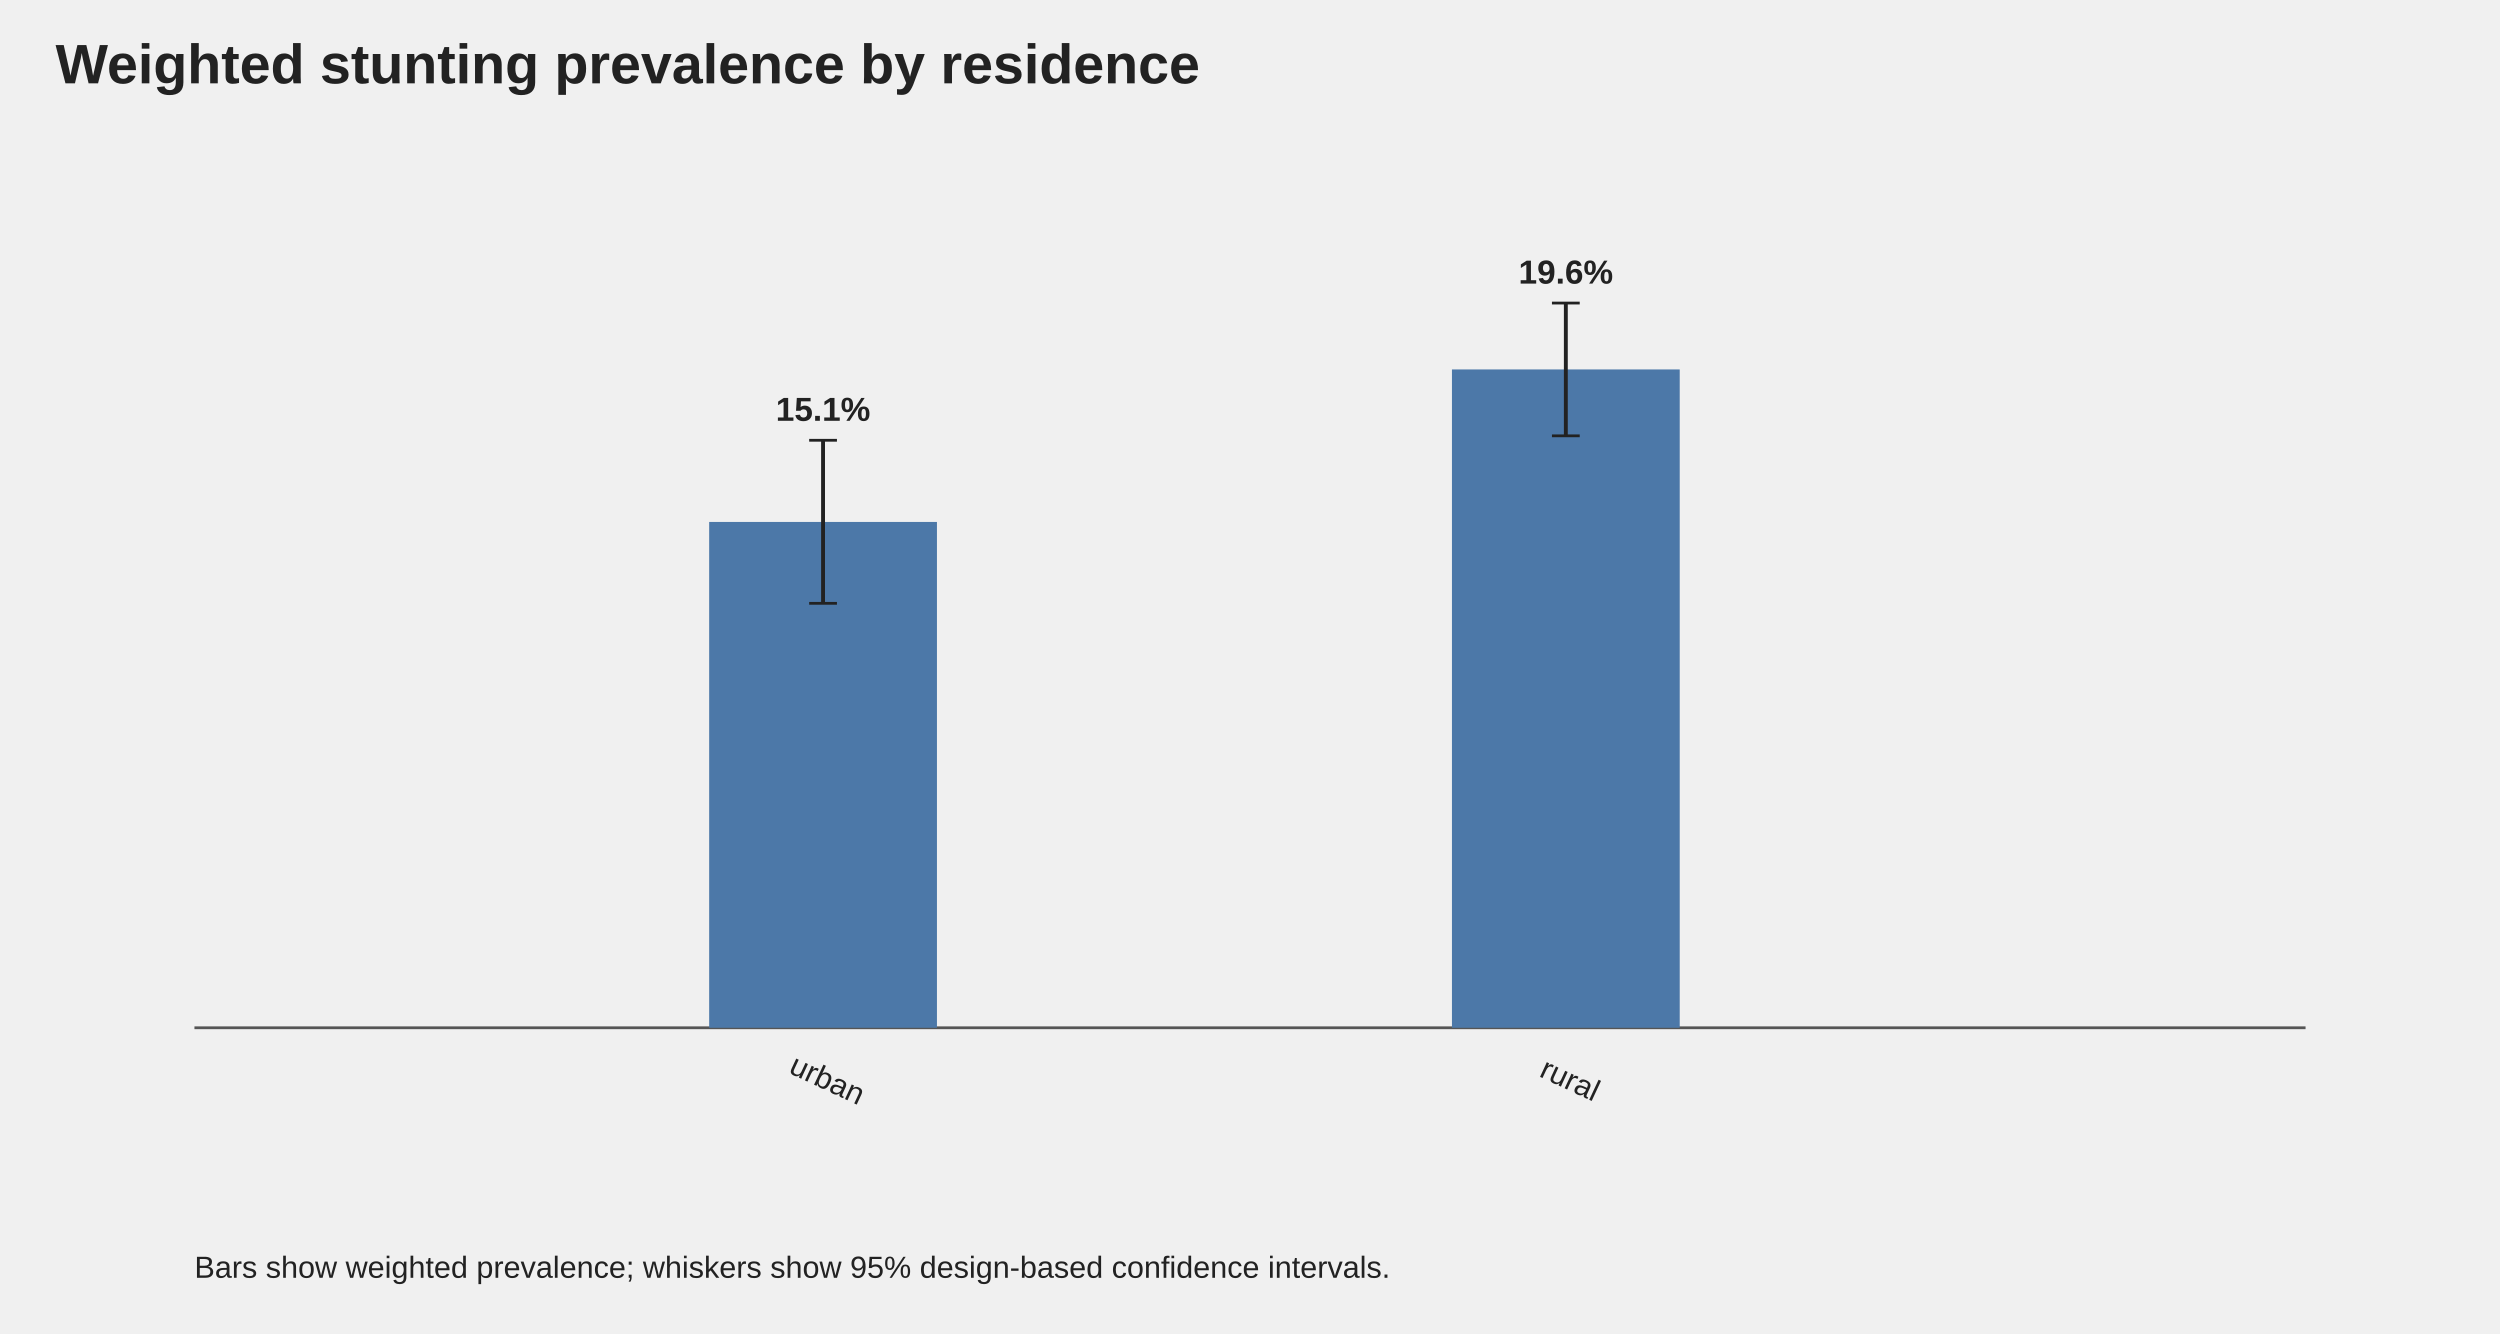
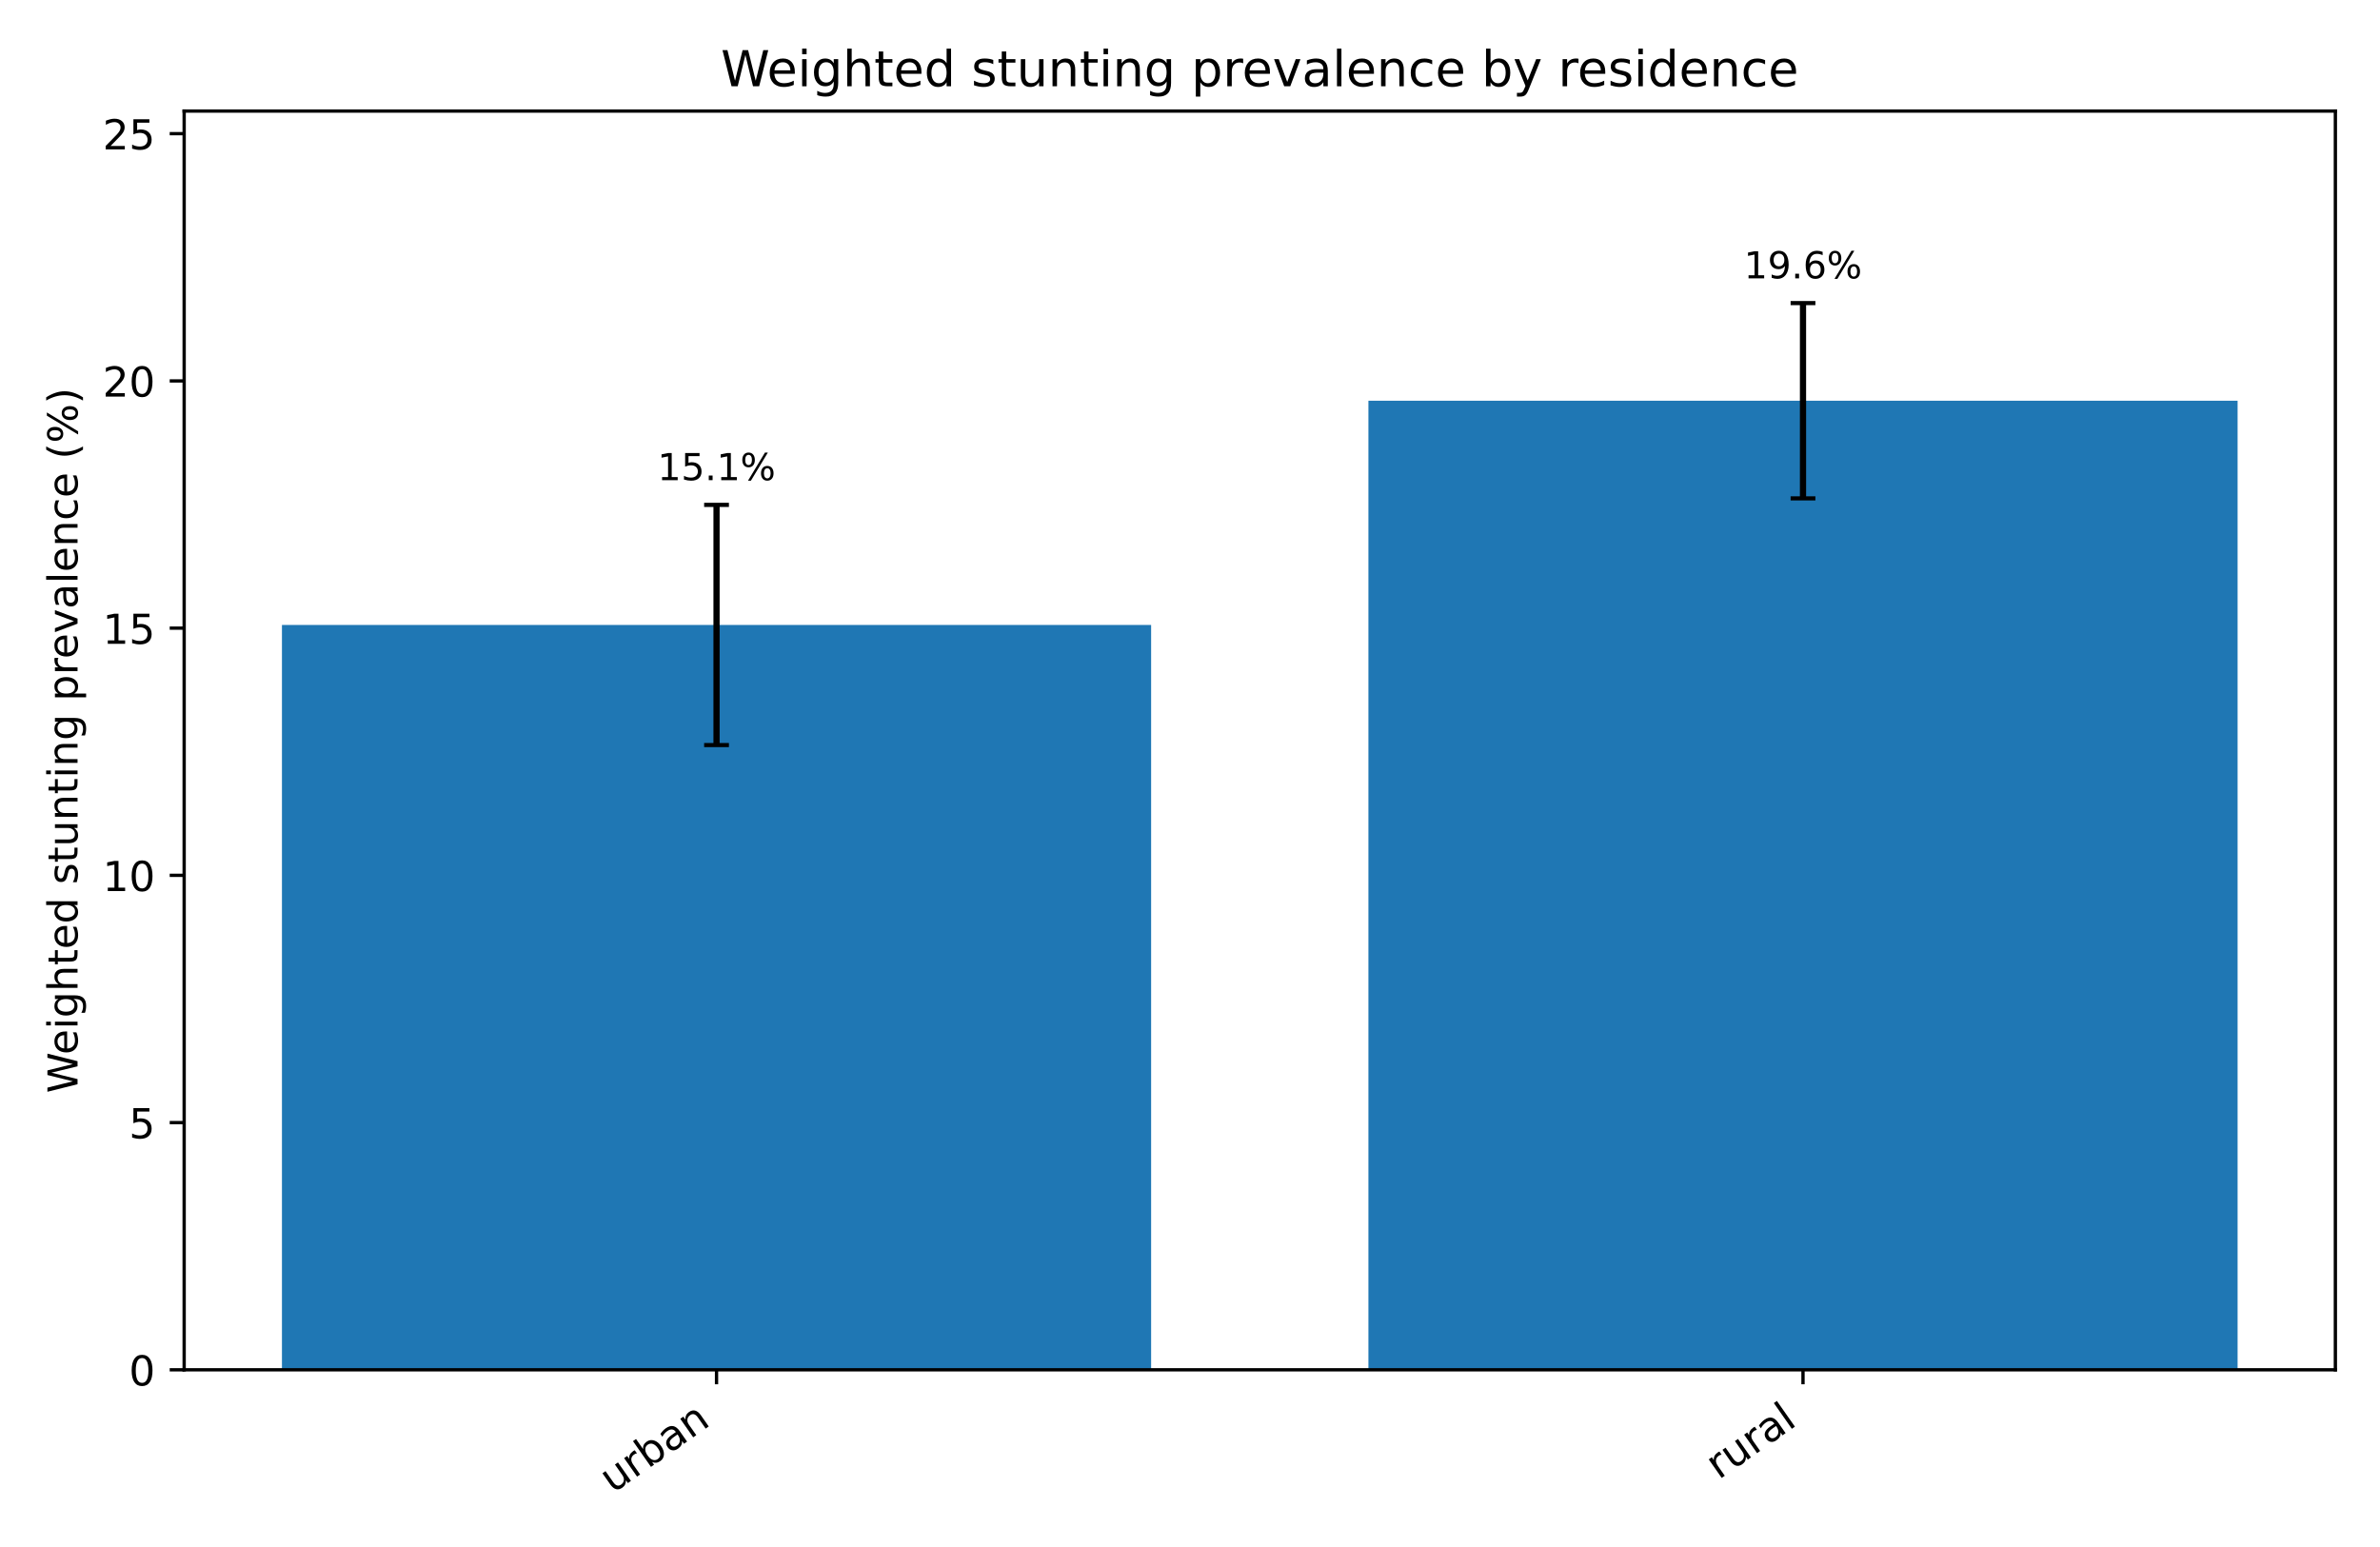
- <svg xmlns="http://www.w3.org/2000/svg" width="900" height="480" viewBox="0 0 900 480">
-   <style>text{font-family:Arial,sans-serif;fill:#222}.t{font-size:20px;font-weight:700}.l{font-size:11px}.v{font-size:12px;font-weight:600}</style>
-   <text x="20" y="30" class="t">Weighted stunting prevalence by residence</text>
-   <line x1="70" y1="370" x2="830" y2="370" stroke="#555" />
-   <rect x="255.3" y="187.9" width="82.0" height="182.1" fill="#4C78A8" />
-   <line x1="296.3" y1="217.2" x2="296.3" y2="158.5" stroke="#222" stroke-width="1.4" />
-   <line x1="291.3" y1="217.2" x2="301.3" y2="217.2" stroke="#222" />
-   <line x1="291.3" y1="158.5" x2="301.3" y2="158.5" stroke="#222" />
-   <text x="296.3" y="151.5" text-anchor="middle" class="v">15.1%</text>
-   <text x="296.3" y="392" text-anchor="middle" class="l" transform="rotate(25 296.3 392)">urban</text>
-   <rect x="522.7" y="133.0" width="82.0" height="237.0" fill="#4C78A8" />
-   <line x1="563.7" y1="156.9" x2="563.7" y2="109.1" stroke="#222" stroke-width="1.4" />
-   <line x1="558.7" y1="156.9" x2="568.7" y2="156.9" stroke="#222" />
-   <line x1="558.7" y1="109.1" x2="568.7" y2="109.1" stroke="#222" />
-   <text x="563.7" y="102.1" text-anchor="middle" class="v">19.6%</text>
-   <text x="563.7" y="392" text-anchor="middle" class="l" transform="rotate(25 563.7 392)">rural</text>
-   <text x="70" y="460" class="l">Bars show weighted prevalence; whiskers show 95% design-based confidence intervals.</text>
+ <svg xmlns="http://www.w3.org/2000/svg" xmlns:xlink="http://www.w3.org/1999/xlink" width="576pt" height="374.4pt" viewBox="0 0 576 374.4" version="1.1">
+   <defs>
+     <style type="text/css">*{stroke-linejoin: round; stroke-linecap: butt}</style>
+   </defs>
+   <g id="figure_1">
+     <g id="patch_1">
+       <path d="M 0 374.4  L 576 374.4  L 576 0  L 0 0  z " style="fill: #ffffff" />
+     </g>
+     <g id="axes_1">
+       <g id="patch_2">
+         <path d="M 44.57 331.514  L 565.2 331.514  L 565.2 26.88  L 44.57 26.88  z " style="fill: #ffffff" />
+       </g>
+       <g id="patch_3">
+         <path d="M 68.235 331.514  L 278.591 331.514  L 278.591 151.254  L 68.235 151.254  z " clip-path="url(#p4f573db4df)" style="fill: #1f77b4" />
+       </g>
+       <g id="patch_4">
+         <path d="M 331.179 331.514  L 541.535 331.514  L 541.535 96.979  L 331.179 96.979  z " clip-path="url(#p4f573db4df)" style="fill: #1f77b4" />
+       </g>
+       <g id="matplotlib.axis_1">
+         <g id="xtick_1">
+           <g id="line2d_1">
+             <defs>
+               <path id="m2571a220c2" d="M 0 0  L 0 3.5  " style="stroke: #000000; stroke-width: 0.8" />
+             </defs>
+             <g>
+               <use xlink:href="#m2571a220c2" x="173.413" y="331.514" style="stroke: #000000; stroke-width: 0.8" />
+             </g>
+           </g>
+           <g id="text_1">
+             <g transform="translate(148.2495 361.5228) rotate(-35) scale(0.1 -0.1)">
+               <defs>
+                 <path id="DejaVuSans-75" d="M 544 1381  L 544 3500  L 1119 3500  L 1119 1403  Q 1119 906 1312 657  Q 1506 409 1894 409  Q 2359 409 2629 706  Q 2900 1003 2900 1516  L 2900 3500  L 3475 3500  L 3475 0  L 2900 0  L 2900 538  Q 2691 219 2414 64  Q 2138 -91 1772 -91  Q 1169 -91 856 284  Q 544 659 544 1381  z M 1991 3584  L 1991 3584  z " transform="scale(0.015625)" />
+                 <path id="DejaVuSans-72" d="M 2631 2963  Q 2534 3019 2420 3045  Q 2306 3072 2169 3072  Q 1681 3072 1420 2755  Q 1159 2438 1159 1844  L 1159 0  L 581 0  L 581 3500  L 1159 3500  L 1159 2956  Q 1341 3275 1631 3429  Q 1922 3584 2338 3584  Q 2397 3584 2469 3576  Q 2541 3569 2628 3553  L 2631 2963  z " transform="scale(0.015625)" />
+                 <path id="DejaVuSans-62" d="M 3116 1747  Q 3116 2381 2855 2742  Q 2594 3103 2138 3103  Q 1681 3103 1420 2742  Q 1159 2381 1159 1747  Q 1159 1113 1420 752  Q 1681 391 2138 391  Q 2594 391 2855 752  Q 3116 1113 3116 1747  z M 1159 2969  Q 1341 3281 1617 3432  Q 1894 3584 2278 3584  Q 2916 3584 3314 3078  Q 3713 2572 3713 1747  Q 3713 922 3314 415  Q 2916 -91 2278 -91  Q 1894 -91 1617 61  Q 1341 213 1159 525  L 1159 0  L 581 0  L 581 4863  L 1159 4863  L 1159 2969  z " transform="scale(0.015625)" />
+                 <path id="DejaVuSans-61" d="M 2194 1759  Q 1497 1759 1228 1600  Q 959 1441 959 1056  Q 959 750 1161 570  Q 1363 391 1709 391  Q 2188 391 2477 730  Q 2766 1069 2766 1631  L 2766 1759  L 2194 1759  z M 3341 1997  L 3341 0  L 2766 0  L 2766 531  Q 2569 213 2275 61  Q 1981 -91 1556 -91  Q 1019 -91 701 211  Q 384 513 384 1019  Q 384 1609 779 1909  Q 1175 2209 1959 2209  L 2766 2209  L 2766 2266  Q 2766 2663 2505 2880  Q 2244 3097 1772 3097  Q 1472 3097 1187 3025  Q 903 2953 641 2809  L 641 3341  Q 956 3463 1253 3523  Q 1550 3584 1831 3584  Q 2591 3584 2966 3190  Q 3341 2797 3341 1997  z " transform="scale(0.015625)" />
+                 <path id="DejaVuSans-6e" d="M 3513 2113  L 3513 0  L 2938 0  L 2938 2094  Q 2938 2591 2744 2837  Q 2550 3084 2163 3084  Q 1697 3084 1428 2787  Q 1159 2491 1159 1978  L 1159 0  L 581 0  L 581 3500  L 1159 3500  L 1159 2956  Q 1366 3272 1645 3428  Q 1925 3584 2291 3584  Q 2894 3584 3203 3211  Q 3513 2838 3513 2113  z " transform="scale(0.015625)" />
+               </defs>
+               <use xlink:href="#DejaVuSans-75" />
+               <use xlink:href="#DejaVuSans-72" transform="translate(63.37891 0)" />
+               <use xlink:href="#DejaVuSans-62" transform="translate(104.4922 0)" />
+               <use xlink:href="#DejaVuSans-61" transform="translate(167.9688 0)" />
+               <use xlink:href="#DejaVuSans-6e" transform="translate(229.248 0)" />
+             </g>
+           </g>
+         </g>
+         <g id="xtick_2">
+           <g id="line2d_2">
+             <g>
+               <use xlink:href="#m2571a220c2" x="436.357" y="331.514" style="stroke: #000000; stroke-width: 0.8" />
+             </g>
+           </g>
+           <g id="text_2">
+             <g transform="translate(415.9424 358.1978) rotate(-35) scale(0.1 -0.1)">
+               <defs>
+                 <path id="DejaVuSans-6c" d="M 603 4863  L 1178 4863  L 1178 0  L 603 0  L 603 4863  z " transform="scale(0.015625)" />
+               </defs>
+               <use xlink:href="#DejaVuSans-72" />
+               <use xlink:href="#DejaVuSans-75" transform="translate(41.11328 0)" />
+               <use xlink:href="#DejaVuSans-72" transform="translate(104.4922 0)" />
+               <use xlink:href="#DejaVuSans-61" transform="translate(145.6055 0)" />
+               <use xlink:href="#DejaVuSans-6c" transform="translate(206.8848 0)" />
+             </g>
+           </g>
+         </g>
+       </g>
+       <g id="matplotlib.axis_2">
+         <g id="ytick_1">
+           <g id="line2d_3">
+             <defs>
+               <path id="m5bd4060af0" d="M 0 0  L -3.5 0  " style="stroke: #000000; stroke-width: 0.8" />
+             </defs>
+             <g>
+               <use xlink:href="#m5bd4060af0" x="44.57" y="331.514" style="stroke: #000000; stroke-width: 0.8" />
+             </g>
+           </g>
+           <g id="text_3">
+             <g transform="translate(31.2075 335.3134) scale(0.1 -0.1)">
+               <defs>
+                 <path id="DejaVuSans-30" d="M 2034 4250  Q 1547 4250 1301 3770  Q 1056 3291 1056 2328  Q 1056 1369 1301 889  Q 1547 409 2034 409  Q 2525 409 2770 889  Q 3016 1369 3016 2328  Q 3016 3291 2770 3770  Q 2525 4250 2034 4250  z M 2034 4750  Q 2819 4750 3233 4129  Q 3647 3509 3647 2328  Q 3647 1150 3233 529  Q 2819 -91 2034 -91  Q 1250 -91 836 529  Q 422 1150 422 2328  Q 422 3509 836 4129  Q 1250 4750 2034 4750  z " transform="scale(0.015625)" />
+               </defs>
+               <use xlink:href="#DejaVuSans-30" />
+             </g>
+           </g>
+         </g>
+         <g id="ytick_2">
+           <g id="line2d_4">
+             <g>
+               <use xlink:href="#m5bd4060af0" x="44.57" y="271.682" style="stroke: #000000; stroke-width: 0.8" />
+             </g>
+           </g>
+           <g id="text_4">
+             <g transform="translate(31.2075 275.4808) scale(0.1 -0.1)">
+               <defs>
+                 <path id="DejaVuSans-35" d="M 691 4666  L 3169 4666  L 3169 4134  L 1269 4134  L 1269 2991  Q 1406 3038 1543 3061  Q 1681 3084 1819 3084  Q 2600 3084 3056 2656  Q 3513 2228 3513 1497  Q 3513 744 3044 326  Q 2575 -91 1722 -91  Q 1428 -91 1123 -41  Q 819 9 494 109  L 494 744  Q 775 591 1075 516  Q 1375 441 1709 441  Q 2250 441 2565 725  Q 2881 1009 2881 1497  Q 2881 1984 2565 2268  Q 2250 2553 1709 2553  Q 1456 2553 1204 2497  Q 953 2441 691 2322  L 691 4666  z " transform="scale(0.015625)" />
+               </defs>
+               <use xlink:href="#DejaVuSans-35" />
+             </g>
+           </g>
+         </g>
+         <g id="ytick_3">
+           <g id="line2d_5">
+             <g>
+               <use xlink:href="#m5bd4060af0" x="44.57" y="211.849" style="stroke: #000000; stroke-width: 0.8" />
+             </g>
+           </g>
+           <g id="text_5">
+             <g transform="translate(24.845 215.6482) scale(0.1 -0.1)">
+               <defs>
+                 <path id="DejaVuSans-31" d="M 794 531  L 1825 531  L 1825 4091  L 703 3866  L 703 4441  L 1819 4666  L 2450 4666  L 2450 531  L 3481 531  L 3481 0  L 794 0  L 794 531  z " transform="scale(0.015625)" />
+               </defs>
+               <use xlink:href="#DejaVuSans-31" />
+               <use xlink:href="#DejaVuSans-30" transform="translate(63.62305 0)" />
+             </g>
+           </g>
+         </g>
+         <g id="ytick_4">
+           <g id="line2d_6">
+             <g>
+               <use xlink:href="#m5bd4060af0" x="44.57" y="152.016" style="stroke: #000000; stroke-width: 0.8" />
+             </g>
+           </g>
+           <g id="text_6">
+             <g transform="translate(24.845 155.8156) scale(0.1 -0.1)">
+               <use xlink:href="#DejaVuSans-31" />
+               <use xlink:href="#DejaVuSans-35" transform="translate(63.62305 0)" />
+             </g>
+           </g>
+         </g>
+         <g id="ytick_5">
+           <g id="line2d_7">
+             <g>
+               <use xlink:href="#m5bd4060af0" x="44.57" y="92.184" style="stroke: #000000; stroke-width: 0.8" />
+             </g>
+           </g>
+           <g id="text_7">
+             <g transform="translate(24.845 95.98295) scale(0.1 -0.1)">
+               <defs>
+                 <path id="DejaVuSans-32" d="M 1228 531  L 3431 531  L 3431 0  L 469 0  L 469 531  Q 828 903 1448 1529  Q 2069 2156 2228 2338  Q 2531 2678 2651 2914  Q 2772 3150 2772 3378  Q 2772 3750 2511 3984  Q 2250 4219 1831 4219  Q 1534 4219 1204 4116  Q 875 4013 500 3803  L 500 4441  Q 881 4594 1212 4672  Q 1544 4750 1819 4750  Q 2544 4750 2975 4387  Q 3406 4025 3406 3419  Q 3406 3131 3298 2873  Q 3191 2616 2906 2266  Q 2828 2175 2409 1742  Q 1991 1309 1228 531  z " transform="scale(0.015625)" />
+               </defs>
+               <use xlink:href="#DejaVuSans-32" />
+               <use xlink:href="#DejaVuSans-30" transform="translate(63.62305 0)" />
+             </g>
+           </g>
+         </g>
+         <g id="ytick_6">
+           <g id="line2d_8">
+             <g>
+               <use xlink:href="#m5bd4060af0" x="44.57" y="32.351" style="stroke: #000000; stroke-width: 0.8" />
+             </g>
+           </g>
+           <g id="text_8">
+             <g transform="translate(24.845 36.15033) scale(0.1 -0.1)">
+               <use xlink:href="#DejaVuSans-32" />
+               <use xlink:href="#DejaVuSans-35" transform="translate(63.62305 0)" />
+             </g>
+           </g>
+         </g>
+         <g id="text_9">
+           <g transform="translate(18.76531 264.558) rotate(-90) scale(0.1 -0.1)">
+             <defs>
+               <path id="DejaVuSans-57" d="M 213 4666  L 850 4666  L 1831 722  L 2809 4666  L 3519 4666  L 4500 722  L 5478 4666  L 6119 4666  L 4947 0  L 4153 0  L 3169 4050  L 2175 0  L 1381 0  L 213 4666  z " transform="scale(0.015625)" />
+               <path id="DejaVuSans-65" d="M 3597 1894  L 3597 1613  L 953 1613  Q 991 1019 1311 708  Q 1631 397 2203 397  Q 2534 397 2845 478  Q 3156 559 3463 722  L 3463 178  Q 3153 47 2828 -22  Q 2503 -91 2169 -91  Q 1331 -91 842 396  Q 353 884 353 1716  Q 353 2575 817 3079  Q 1281 3584 2069 3584  Q 2775 3584 3186 3129  Q 3597 2675 3597 1894  z M 3022 2063  Q 3016 2534 2758 2815  Q 2500 3097 2075 3097  Q 1594 3097 1305 2825  Q 1016 2553 972 2059  L 3022 2063  z " transform="scale(0.015625)" />
+               <path id="DejaVuSans-69" d="M 603 3500  L 1178 3500  L 1178 0  L 603 0  L 603 3500  z M 603 4863  L 1178 4863  L 1178 4134  L 603 4134  L 603 4863  z " transform="scale(0.015625)" />
+               <path id="DejaVuSans-67" d="M 2906 1791  Q 2906 2416 2648 2759  Q 2391 3103 1925 3103  Q 1463 3103 1205 2759  Q 947 2416 947 1791  Q 947 1169 1205 825  Q 1463 481 1925 481  Q 2391 481 2648 825  Q 2906 1169 2906 1791  z M 3481 434  Q 3481 -459 3084 -895  Q 2688 -1331 1869 -1331  Q 1566 -1331 1297 -1286  Q 1028 -1241 775 -1147  L 775 -588  Q 1028 -725 1275 -790  Q 1522 -856 1778 -856  Q 2344 -856 2625 -561  Q 2906 -266 2906 331  L 2906 616  Q 2728 306 2450 153  Q 2172 0 1784 0  Q 1141 0 747 490  Q 353 981 353 1791  Q 353 2603 747 3093  Q 1141 3584 1784 3584  Q 2172 3584 2450 3431  Q 2728 3278 2906 2969  L 2906 3500  L 3481 3500  L 3481 434  z " transform="scale(0.015625)" />
+               <path id="DejaVuSans-68" d="M 3513 2113  L 3513 0  L 2938 0  L 2938 2094  Q 2938 2591 2744 2837  Q 2550 3084 2163 3084  Q 1697 3084 1428 2787  Q 1159 2491 1159 1978  L 1159 0  L 581 0  L 581 4863  L 1159 4863  L 1159 2956  Q 1366 3272 1645 3428  Q 1925 3584 2291 3584  Q 2894 3584 3203 3211  Q 3513 2838 3513 2113  z " transform="scale(0.015625)" />
+               <path id="DejaVuSans-74" d="M 1172 4494  L 1172 3500  L 2356 3500  L 2356 3053  L 1172 3053  L 1172 1153  Q 1172 725 1289 603  Q 1406 481 1766 481  L 2356 481  L 2356 0  L 1766 0  Q 1100 0 847 248  Q 594 497 594 1153  L 594 3053  L 172 3053  L 172 3500  L 594 3500  L 594 4494  L 1172 4494  z " transform="scale(0.015625)" />
+               <path id="DejaVuSans-64" d="M 2906 2969  L 2906 4863  L 3481 4863  L 3481 0  L 2906 0  L 2906 525  Q 2725 213 2448 61  Q 2172 -91 1784 -91  Q 1150 -91 751 415  Q 353 922 353 1747  Q 353 2572 751 3078  Q 1150 3584 1784 3584  Q 2172 3584 2448 3432  Q 2725 3281 2906 2969  z M 947 1747  Q 947 1113 1208 752  Q 1469 391 1925 391  Q 2381 391 2643 752  Q 2906 1113 2906 1747  Q 2906 2381 2643 2742  Q 2381 3103 1925 3103  Q 1469 3103 1208 2742  Q 947 2381 947 1747  z " transform="scale(0.015625)" />
+               <path id="DejaVuSans-20" transform="scale(0.015625)" />
+               <path id="DejaVuSans-73" d="M 2834 3397  L 2834 2853  Q 2591 2978 2328 3040  Q 2066 3103 1784 3103  Q 1356 3103 1142 2972  Q 928 2841 928 2578  Q 928 2378 1081 2264  Q 1234 2150 1697 2047  L 1894 2003  Q 2506 1872 2764 1633  Q 3022 1394 3022 966  Q 3022 478 2636 193  Q 2250 -91 1575 -91  Q 1294 -91 989 -36  Q 684 19 347 128  L 347 722  Q 666 556 975 473  Q 1284 391 1588 391  Q 1994 391 2212 530  Q 2431 669 2431 922  Q 2431 1156 2273 1281  Q 2116 1406 1581 1522  L 1381 1569  Q 847 1681 609 1914  Q 372 2147 372 2553  Q 372 3047 722 3315  Q 1072 3584 1716 3584  Q 2034 3584 2315 3537  Q 2597 3491 2834 3397  z " transform="scale(0.015625)" />
+               <path id="DejaVuSans-70" d="M 1159 525  L 1159 -1331  L 581 -1331  L 581 3500  L 1159 3500  L 1159 2969  Q 1341 3281 1617 3432  Q 1894 3584 2278 3584  Q 2916 3584 3314 3078  Q 3713 2572 3713 1747  Q 3713 922 3314 415  Q 2916 -91 2278 -91  Q 1894 -91 1617 61  Q 1341 213 1159 525  z M 3116 1747  Q 3116 2381 2855 2742  Q 2594 3103 2138 3103  Q 1681 3103 1420 2742  Q 1159 2381 1159 1747  Q 1159 1113 1420 752  Q 1681 391 2138 391  Q 2594 391 2855 752  Q 3116 1113 3116 1747  z " transform="scale(0.015625)" />
+               <path id="DejaVuSans-76" d="M 191 3500  L 800 3500  L 1894 563  L 2988 3500  L 3597 3500  L 2284 0  L 1503 0  L 191 3500  z " transform="scale(0.015625)" />
+               <path id="DejaVuSans-63" d="M 3122 3366  L 3122 2828  Q 2878 2963 2633 3030  Q 2388 3097 2138 3097  Q 1578 3097 1268 2742  Q 959 2388 959 1747  Q 959 1106 1268 751  Q 1578 397 2138 397  Q 2388 397 2633 464  Q 2878 531 3122 666  L 3122 134  Q 2881 22 2623 -34  Q 2366 -91 2075 -91  Q 1284 -91 818 406  Q 353 903 353 1747  Q 353 2603 823 3093  Q 1294 3584 2113 3584  Q 2378 3584 2631 3529  Q 2884 3475 3122 3366  z " transform="scale(0.015625)" />
+               <path id="DejaVuSans-28" d="M 1984 4856  Q 1566 4138 1362 3434  Q 1159 2731 1159 2009  Q 1159 1288 1364 580  Q 1569 -128 1984 -844  L 1484 -844  Q 1016 -109 783 600  Q 550 1309 550 2009  Q 550 2706 781 3412  Q 1013 4119 1484 4856  L 1984 4856  z " transform="scale(0.015625)" />
+               <path id="DejaVuSans-25" d="M 4653 2053  Q 4381 2053 4226 1822  Q 4072 1591 4072 1178  Q 4072 772 4226 539  Q 4381 306 4653 306  Q 4919 306 5073 539  Q 5228 772 5228 1178  Q 5228 1588 5073 1820  Q 4919 2053 4653 2053  z M 4653 2450  Q 5147 2450 5437 2106  Q 5728 1763 5728 1178  Q 5728 594 5436 251  Q 5144 -91 4653 -91  Q 4153 -91 3862 251  Q 3572 594 3572 1178  Q 3572 1766 3864 2108  Q 4156 2450 4653 2450  z M 1428 4353  Q 1159 4353 1004 4120  Q 850 3888 850 3481  Q 850 3069 1003 2837  Q 1156 2606 1428 2606  Q 1700 2606 1854 2837  Q 2009 3069 2009 3481  Q 2009 3884 1853 4118  Q 1697 4353 1428 4353  z M 4250 4750  L 4750 4750  L 1831 -91  L 1331 -91  L 4250 4750  z M 1428 4750  Q 1922 4750 2215 4408  Q 2509 4066 2509 3481  Q 2509 2891 2217 2550  Q 1925 2209 1428 2209  Q 931 2209 642 2551  Q 353 2894 353 3481  Q 353 4063 643 4406  Q 934 4750 1428 4750  z " transform="scale(0.015625)" />
+               <path id="DejaVuSans-29" d="M 513 4856  L 1013 4856  Q 1481 4119 1714 3412  Q 1947 2706 1947 2009  Q 1947 1309 1714 600  Q 1481 -109 1013 -844  L 513 -844  Q 928 -128 1133 580  Q 1338 1288 1338 2009  Q 1338 2731 1133 3434  Q 928 4138 513 4856  z " transform="scale(0.015625)" />
+             </defs>
+             <use xlink:href="#DejaVuSans-57" />
+             <use xlink:href="#DejaVuSans-65" transform="translate(93.00195 0)" />
+             <use xlink:href="#DejaVuSans-69" transform="translate(154.5254 0)" />
+             <use xlink:href="#DejaVuSans-67" transform="translate(182.3086 0)" />
+             <use xlink:href="#DejaVuSans-68" transform="translate(245.7852 0)" />
+             <use xlink:href="#DejaVuSans-74" transform="translate(309.1641 0)" />
+             <use xlink:href="#DejaVuSans-65" transform="translate(348.373 0)" />
+             <use xlink:href="#DejaVuSans-64" transform="translate(409.8965 0)" />
+             <use xlink:href="#DejaVuSans-20" transform="translate(473.373 0)" />
+             <use xlink:href="#DejaVuSans-73" transform="translate(505.1602 0)" />
+             <use xlink:href="#DejaVuSans-74" transform="translate(557.2598 0)" />
+             <use xlink:href="#DejaVuSans-75" transform="translate(596.4688 0)" />
+             <use xlink:href="#DejaVuSans-6e" transform="translate(659.8477 0)" />
+             <use xlink:href="#DejaVuSans-74" transform="translate(723.2266 0)" />
+             <use xlink:href="#DejaVuSans-69" transform="translate(762.4355 0)" />
+             <use xlink:href="#DejaVuSans-6e" transform="translate(790.2188 0)" />
+             <use xlink:href="#DejaVuSans-67" transform="translate(853.5977 0)" />
+             <use xlink:href="#DejaVuSans-20" transform="translate(917.0742 0)" />
+             <use xlink:href="#DejaVuSans-70" transform="translate(948.8613 0)" />
+             <use xlink:href="#DejaVuSans-72" transform="translate(1012.338 0)" />
+             <use xlink:href="#DejaVuSans-65" transform="translate(1051.201 0)" />
+             <use xlink:href="#DejaVuSans-76" transform="translate(1112.725 0)" />
+             <use xlink:href="#DejaVuSans-61" transform="translate(1171.904 0)" />
+             <use xlink:href="#DejaVuSans-6c" transform="translate(1233.184 0)" />
+             <use xlink:href="#DejaVuSans-65" transform="translate(1260.967 0)" />
+             <use xlink:href="#DejaVuSans-6e" transform="translate(1322.49 0)" />
+             <use xlink:href="#DejaVuSans-63" transform="translate(1385.869 0)" />
+             <use xlink:href="#DejaVuSans-65" transform="translate(1440.85 0)" />
+             <use xlink:href="#DejaVuSans-20" transform="translate(1502.373 0)" />
+             <use xlink:href="#DejaVuSans-28" transform="translate(1534.16 0)" />
+             <use xlink:href="#DejaVuSans-25" transform="translate(1573.174 0)" />
+             <use xlink:href="#DejaVuSans-29" transform="translate(1668.193 0)" />
+           </g>
+         </g>
+       </g>
+       <g id="LineCollection_1">
+         <path d="M 173.413 180.32  L 173.413 122.189  " clip-path="url(#p4f573db4df)" style="fill: none; stroke: #000000; stroke-width: 1.5" />
+         <path d="M 436.357 120.609  L 436.357 73.35  " clip-path="url(#p4f573db4df)" style="fill: none; stroke: #000000; stroke-width: 1.5" />
+       </g>
+       <g id="line2d_9">
+         <defs>
+           <path id="m1522ed952d" d="M 3 0  L -3 -0  " style="stroke: #000000" />
+         </defs>
+         <g clip-path="url(#p4f573db4df)">
+           <use xlink:href="#m1522ed952d" x="173.413" y="180.32" style="fill: #1f77b4; stroke: #000000" />
+           <use xlink:href="#m1522ed952d" x="436.357" y="120.609" style="fill: #1f77b4; stroke: #000000" />
+         </g>
+       </g>
+       <g id="line2d_10">
+         <g clip-path="url(#p4f573db4df)">
+           <use xlink:href="#m1522ed952d" x="173.413" y="122.189" style="fill: #1f77b4; stroke: #000000" />
+           <use xlink:href="#m1522ed952d" x="436.357" y="73.35" style="fill: #1f77b4; stroke: #000000" />
+         </g>
+       </g>
+       <g id="patch_5">
+         <path d="M 44.57 331.514  L 44.57 26.88  " style="fill: none; stroke: #000000; stroke-width: 0.8; stroke-linejoin: miter; stroke-linecap: square" />
+       </g>
+       <g id="patch_6">
+         <path d="M 565.2 331.514  L 565.2 26.88  " style="fill: none; stroke: #000000; stroke-width: 0.8; stroke-linejoin: miter; stroke-linecap: square" />
+       </g>
+       <g id="patch_7">
+         <path d="M 44.57 331.514  L 565.2 331.514  " style="fill: none; stroke: #000000; stroke-width: 0.8; stroke-linejoin: miter; stroke-linecap: square" />
+       </g>
+       <g id="patch_8">
+         <path d="M 44.57 26.88  L 565.2 26.88  " style="fill: none; stroke: #000000; stroke-width: 0.8; stroke-linejoin: miter; stroke-linecap: square" />
+       </g>
+       <g id="text_10">
+         <g transform="translate(159.1175 116.2059) scale(0.09 -0.09)">
+           <defs>
+             <path id="DejaVuSans-2e" d="M 684 794  L 1344 794  L 1344 0  L 684 0  L 684 794  z " transform="scale(0.015625)" />
+           </defs>
+           <use xlink:href="#DejaVuSans-31" />
+           <use xlink:href="#DejaVuSans-35" transform="translate(63.62305 0)" />
+           <use xlink:href="#DejaVuSans-2e" transform="translate(127.2461 0)" />
+           <use xlink:href="#DejaVuSans-31" transform="translate(159.0332 0)" />
+           <use xlink:href="#DejaVuSans-25" transform="translate(222.6562 0)" />
+         </g>
+       </g>
+       <g id="text_11">
+         <g transform="translate(422.062 67.36636) scale(0.09 -0.09)">
+           <defs>
+             <path id="DejaVuSans-39" d="M 703 97  L 703 672  Q 941 559 1184 500  Q 1428 441 1663 441  Q 2288 441 2617 861  Q 2947 1281 2994 2138  Q 2813 1869 2534 1725  Q 2256 1581 1919 1581  Q 1219 1581 811 2004  Q 403 2428 403 3163  Q 403 3881 828 4315  Q 1253 4750 1959 4750  Q 2769 4750 3195 4129  Q 3622 3509 3622 2328  Q 3622 1225 3098 567  Q 2575 -91 1691 -91  Q 1453 -91 1209 -44  Q 966 3 703 97  z M 1959 2075  Q 2384 2075 2632 2365  Q 2881 2656 2881 3163  Q 2881 3666 2632 3958  Q 2384 4250 1959 4250  Q 1534 4250 1286 3958  Q 1038 3666 1038 3163  Q 1038 2656 1286 2365  Q 1534 2075 1959 2075  z " transform="scale(0.015625)" />
+             <path id="DejaVuSans-36" d="M 2113 2584  Q 1688 2584 1439 2293  Q 1191 2003 1191 1497  Q 1191 994 1439 701  Q 1688 409 2113 409  Q 2538 409 2786 701  Q 3034 994 3034 1497  Q 3034 2003 2786 2293  Q 2538 2584 2113 2584  z M 3366 4563  L 3366 3988  Q 3128 4100 2886 4159  Q 2644 4219 2406 4219  Q 1781 4219 1451 3797  Q 1122 3375 1075 2522  Q 1259 2794 1537 2939  Q 1816 3084 2150 3084  Q 2853 3084 3261 2657  Q 3669 2231 3669 1497  Q 3669 778 3244 343  Q 2819 -91 2113 -91  Q 1303 -91 875 529  Q 447 1150 447 2328  Q 447 3434 972 4092  Q 1497 4750 2381 4750  Q 2619 4750 2861 4703  Q 3103 4656 3366 4563  z " transform="scale(0.015625)" />
+           </defs>
+           <use xlink:href="#DejaVuSans-31" />
+           <use xlink:href="#DejaVuSans-39" transform="translate(63.62305 0)" />
+           <use xlink:href="#DejaVuSans-2e" transform="translate(127.2461 0)" />
+           <use xlink:href="#DejaVuSans-36" transform="translate(159.0332 0)" />
+           <use xlink:href="#DejaVuSans-25" transform="translate(222.6562 0)" />
+         </g>
+       </g>
+       <g id="text_12">
+         <g transform="translate(174.4572 20.88) scale(0.12 -0.12)">
+           <defs>
+             <path id="DejaVuSans-79" d="M 2059 -325  Q 1816 -950 1584 -1140  Q 1353 -1331 966 -1331  L 506 -1331  L 506 -850  L 844 -850  Q 1081 -850 1212 -737  Q 1344 -625 1503 -206  L 1606 56  L 191 3500  L 800 3500  L 1894 763  L 2988 3500  L 3597 3500  L 2059 -325  z " transform="scale(0.015625)" />
+           </defs>
+           <use xlink:href="#DejaVuSans-57" />
+           <use xlink:href="#DejaVuSans-65" transform="translate(93.00195 0)" />
+           <use xlink:href="#DejaVuSans-69" transform="translate(154.5254 0)" />
+           <use xlink:href="#DejaVuSans-67" transform="translate(182.3086 0)" />
+           <use xlink:href="#DejaVuSans-68" transform="translate(245.7852 0)" />
+           <use xlink:href="#DejaVuSans-74" transform="translate(309.1641 0)" />
+           <use xlink:href="#DejaVuSans-65" transform="translate(348.373 0)" />
+           <use xlink:href="#DejaVuSans-64" transform="translate(409.8965 0)" />
+           <use xlink:href="#DejaVuSans-20" transform="translate(473.373 0)" />
+           <use xlink:href="#DejaVuSans-73" transform="translate(505.1602 0)" />
+           <use xlink:href="#DejaVuSans-74" transform="translate(557.2598 0)" />
+           <use xlink:href="#DejaVuSans-75" transform="translate(596.4688 0)" />
+           <use xlink:href="#DejaVuSans-6e" transform="translate(659.8477 0)" />
+           <use xlink:href="#DejaVuSans-74" transform="translate(723.2266 0)" />
+           <use xlink:href="#DejaVuSans-69" transform="translate(762.4355 0)" />
+           <use xlink:href="#DejaVuSans-6e" transform="translate(790.2188 0)" />
+           <use xlink:href="#DejaVuSans-67" transform="translate(853.5977 0)" />
+           <use xlink:href="#DejaVuSans-20" transform="translate(917.0742 0)" />
+           <use xlink:href="#DejaVuSans-70" transform="translate(948.8613 0)" />
+           <use xlink:href="#DejaVuSans-72" transform="translate(1012.338 0)" />
+           <use xlink:href="#DejaVuSans-65" transform="translate(1051.201 0)" />
+           <use xlink:href="#DejaVuSans-76" transform="translate(1112.725 0)" />
+           <use xlink:href="#DejaVuSans-61" transform="translate(1171.904 0)" />
+           <use xlink:href="#DejaVuSans-6c" transform="translate(1233.184 0)" />
+           <use xlink:href="#DejaVuSans-65" transform="translate(1260.967 0)" />
+           <use xlink:href="#DejaVuSans-6e" transform="translate(1322.49 0)" />
+           <use xlink:href="#DejaVuSans-63" transform="translate(1385.869 0)" />
+           <use xlink:href="#DejaVuSans-65" transform="translate(1440.85 0)" />
+           <use xlink:href="#DejaVuSans-20" transform="translate(1502.373 0)" />
+           <use xlink:href="#DejaVuSans-62" transform="translate(1534.16 0)" />
+           <use xlink:href="#DejaVuSans-79" transform="translate(1597.637 0)" />
+           <use xlink:href="#DejaVuSans-20" transform="translate(1656.816 0)" />
+           <use xlink:href="#DejaVuSans-72" transform="translate(1688.604 0)" />
+           <use xlink:href="#DejaVuSans-65" transform="translate(1727.467 0)" />
+           <use xlink:href="#DejaVuSans-73" transform="translate(1788.99 0)" />
+           <use xlink:href="#DejaVuSans-69" transform="translate(1841.09 0)" />
+           <use xlink:href="#DejaVuSans-64" transform="translate(1868.873 0)" />
+           <use xlink:href="#DejaVuSans-65" transform="translate(1932.35 0)" />
+           <use xlink:href="#DejaVuSans-6e" transform="translate(1993.873 0)" />
+           <use xlink:href="#DejaVuSans-63" transform="translate(2057.252 0)" />
+           <use xlink:href="#DejaVuSans-65" transform="translate(2112.232 0)" />
+         </g>
+       </g>
+     </g>
+   </g>
+   <defs>
+     <clipPath id="p4f573db4df">
+       <rect x="44.57" y="26.88" width="520.63" height="304.634" />
+     </clipPath>
+   </defs>
</svg>
